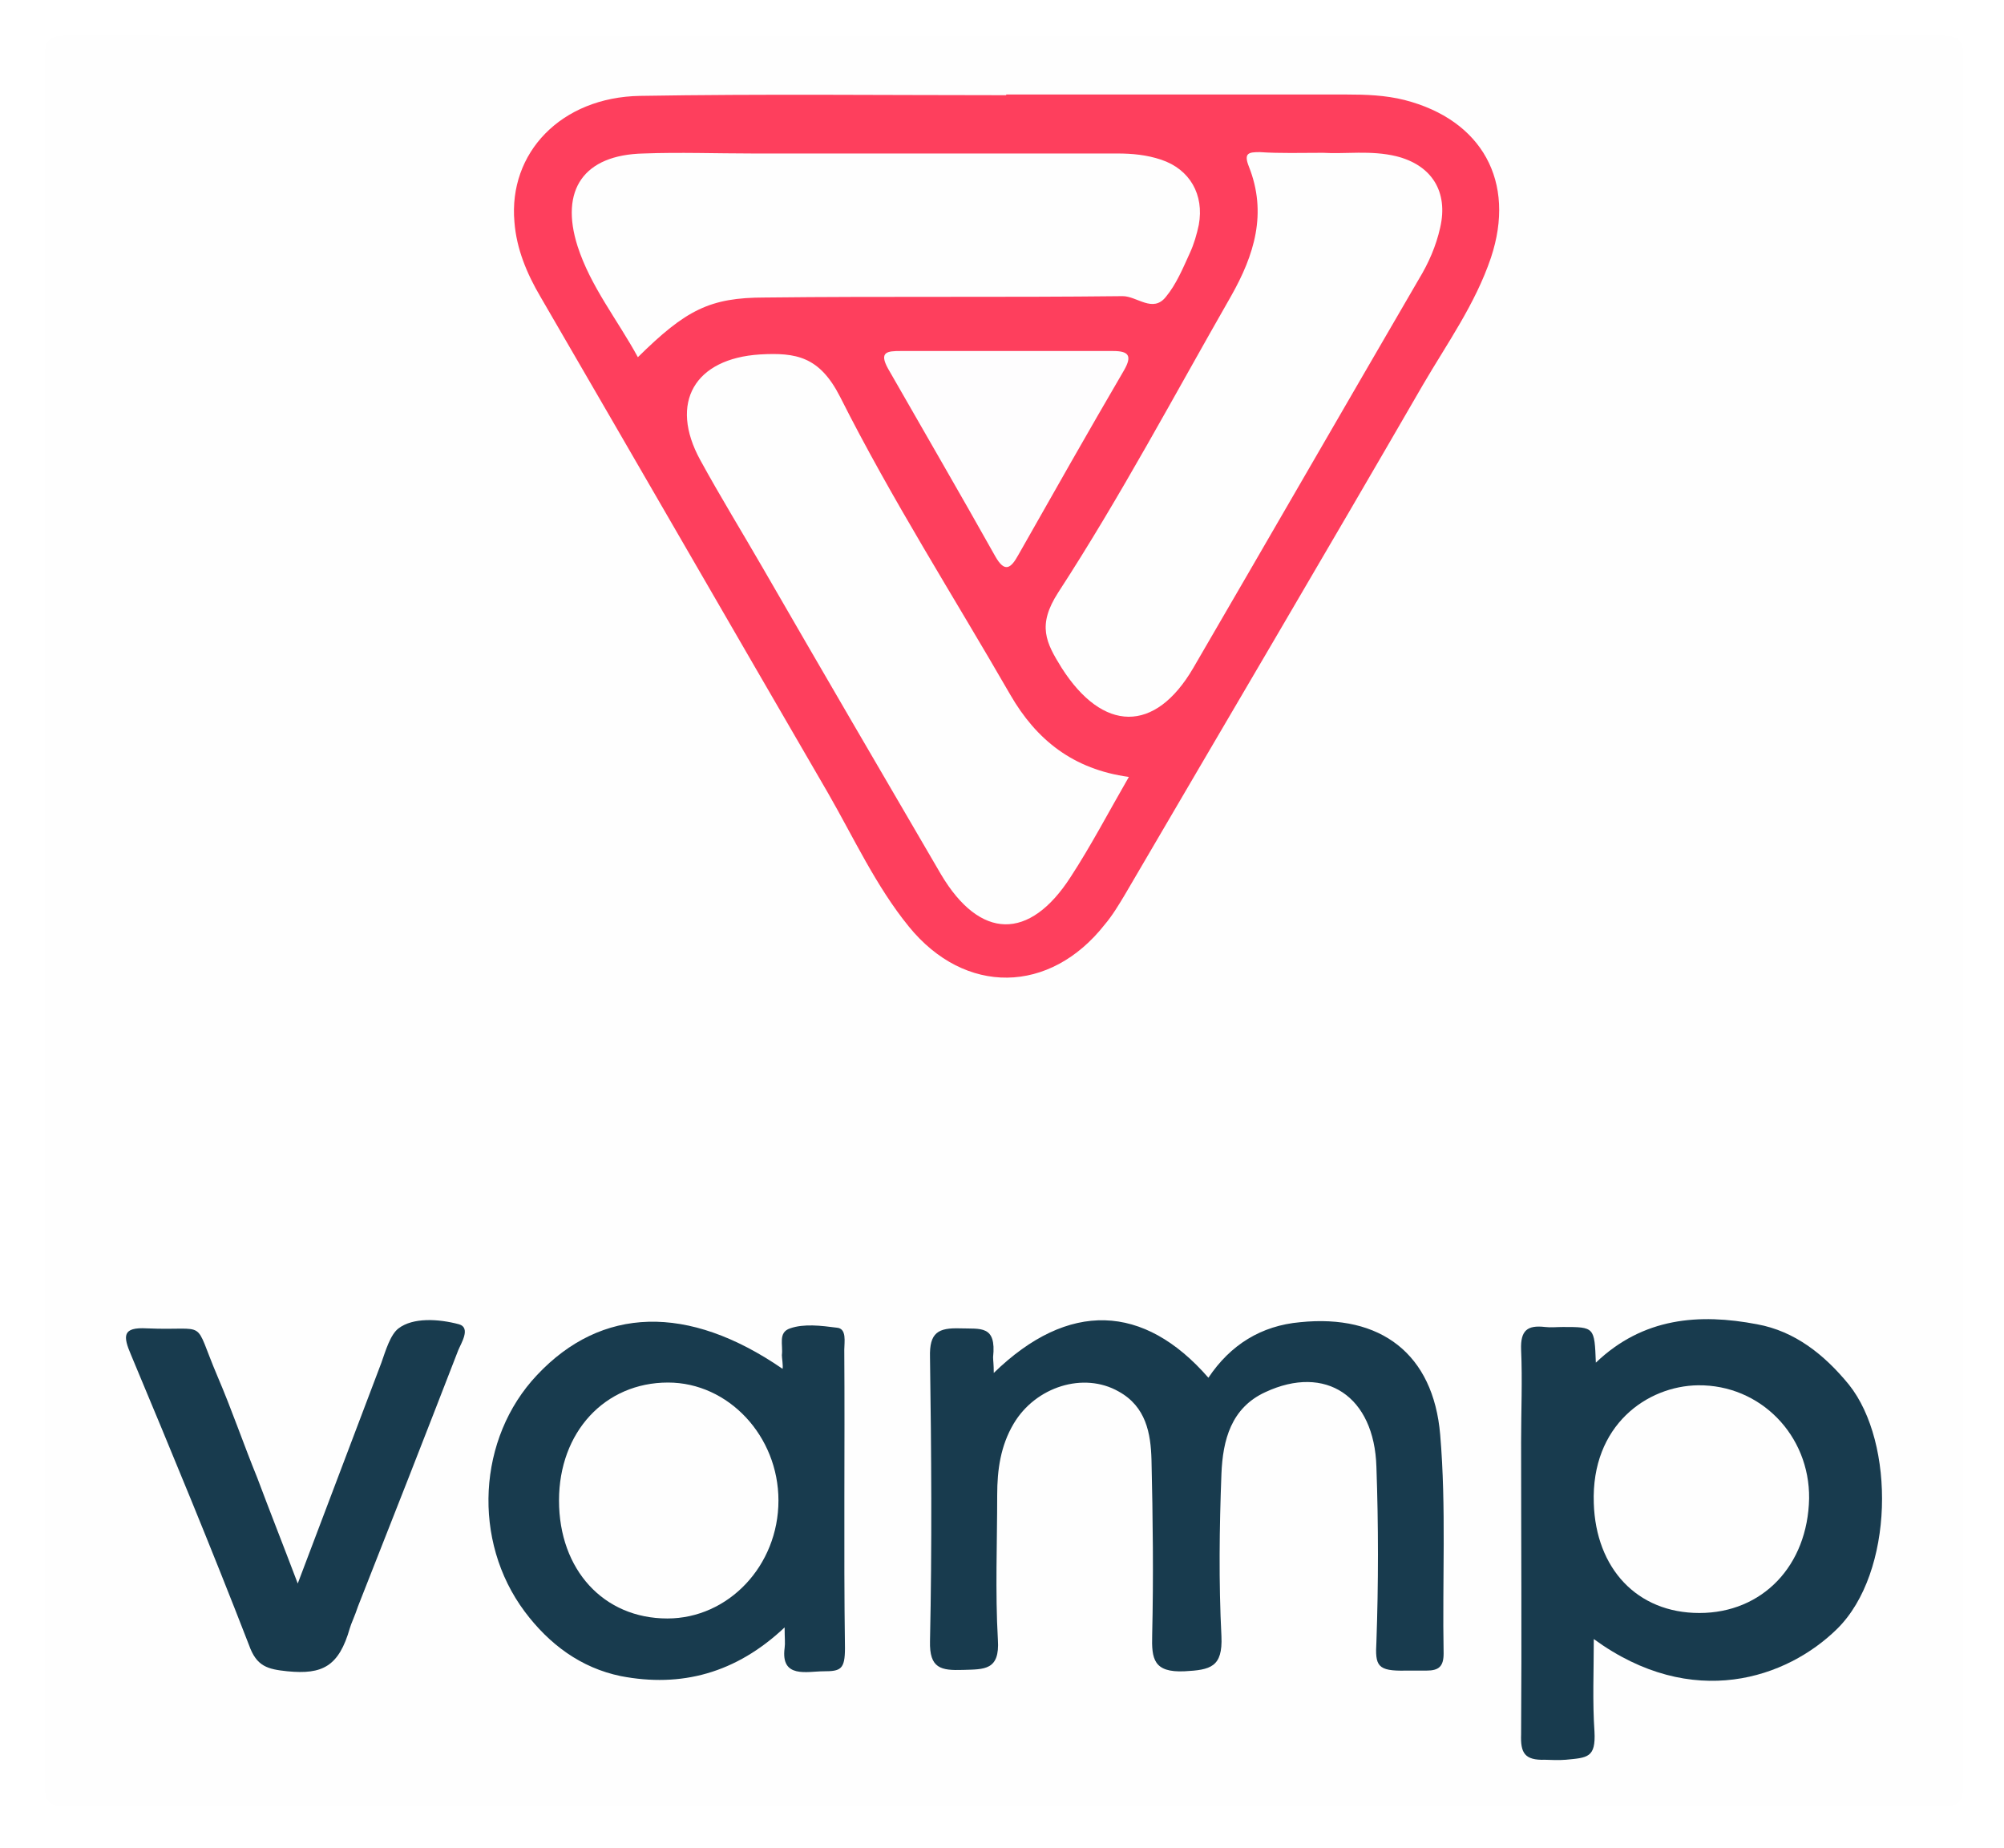
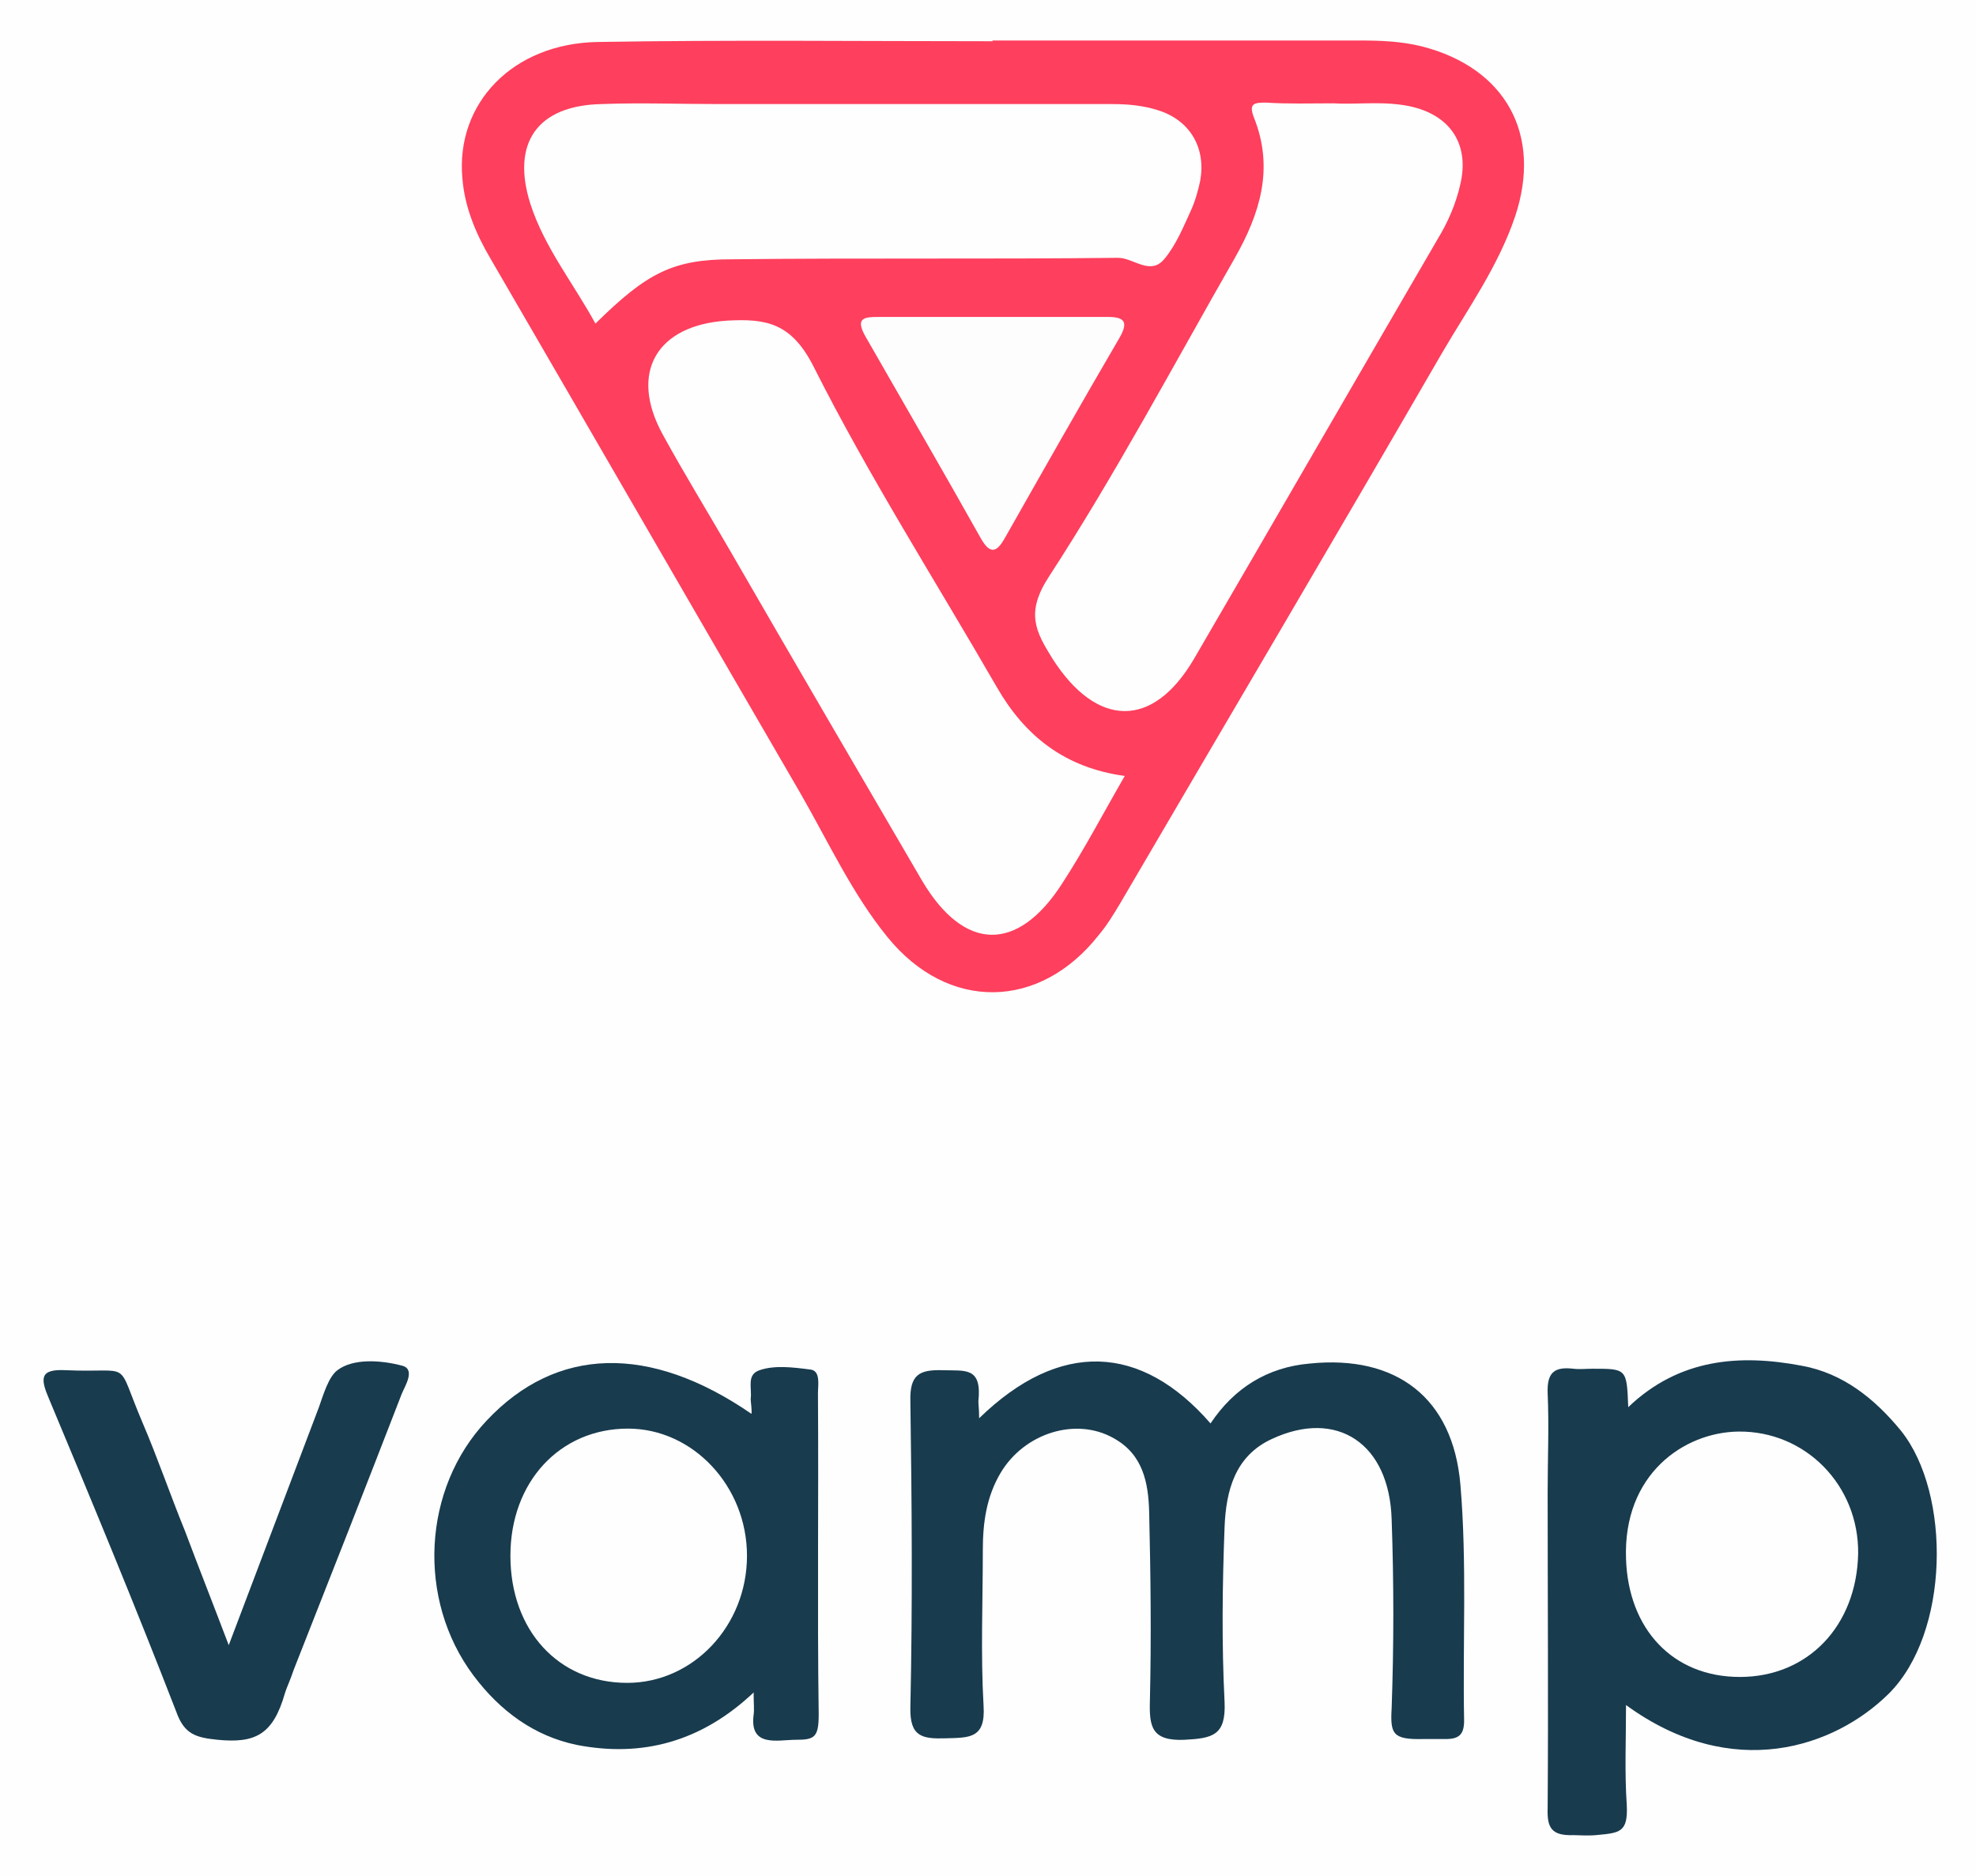
- <svg xmlns="http://www.w3.org/2000/svg" version="1.1" id="Layer_1" x="0px" y="0px" viewBox="-2.62 11.82 292.24 269.36" style="enable-background:new 0 0 288 288;" xml:space="preserve">
+ <svg xmlns="http://www.w3.org/2000/svg" version="1.1" id="Layer_1" x="0px" y="0px" viewBox="9.86 20.12 267.28 253.76" style="enable-background:new 0 0 288 288;" xml:space="preserve">
  <style type="text/css">
	.st0{fill:#FEFEFE;}
	.st1{fill:#FE3F5D;}
	.st2{fill:#183B4E;}
	.st3{fill:#FEFDFE;}
</style>
  <g>
    <path class="st0" d="M143.8,17.1c45.5,0,90.9,0,136.4-0.1c3,0,3.5,0.6,3.5,3.5c-0.1,83.7-0.1,167.5,0,251.2c0,3-0.6,3.5-3.5,3.5   c-90.9-0.1-181.9-0.1-272.8,0c-3,0-3.5-0.6-3.5-3.5c0.1-83.7,0.1-167.5,0-251.2c0-3,0.6-3.5,3.5-3.5   C52.8,17.1,98.3,17.1,143.8,17.1z" />
    <path class="st1" d="M144.1,25.6c16.5,0,33.1,0,49.6,0c2.9,0,5.7,0.1,8.5,0.8c11.3,2.9,16.3,11.9,12.6,23   c-2.3,6.8-6.4,12.5-9.9,18.5c-14.4,24.9-29,49.6-43.5,74.4c-0.9,1.5-1.8,3-2.9,4.3c-8,10.2-20.4,10.4-28.6,0.3   c-4.8-5.9-8-12.9-11.8-19.5c-14-24.1-27.9-48.2-41.9-72.3c-2-3.4-3.5-7-3.8-10.9c-0.9-10.1,6.8-18.2,18.3-18.4   c17.8-0.3,35.6-0.1,53.5-0.1C144.1,25.7,144.1,25.7,144.1,25.6z" />
    <path class="st2" d="M142.3,212c10.9-10.6,21.9-10.1,31.3,0.7c3.2-4.8,7.7-7.6,13.4-8.1c11.7-1.2,19.4,4.6,20.4,16.4   c0.9,10.6,0.3,21.3,0.5,31.9c0,1.9-0.7,2.5-2.5,2.5c-1,0-2.1,0-3,0c-4.2,0.1-4.5-0.7-4.3-4.2c0.3-8.5,0.3-17,0-25.5   c-0.3-10.3-7.4-15-16.2-10.9c-5,2.3-6.2,7-6.4,11.9c-0.3,7.9-0.4,15.8,0,23.7c0.2,4.5-1.6,4.9-5.4,5.1c-4.5,0.2-4.8-1.8-4.7-5.3   c0.2-8.5,0.1-17-0.1-25.5c-0.1-3.9-0.8-7.8-4.8-10c-5.1-2.9-12.1-0.7-15.3,4.7c-1.9,3.2-2.4,6.7-2.4,10.4c0,7-0.3,14.1,0.1,21.1   c0.3,4.5-2,4.3-5.1,4.4c-3.2,0.1-4.9-0.2-4.8-4.2c0.3-13.8,0.2-27.6,0-41.4c-0.1-3.6,1.2-4.3,4.4-4.2c3,0.1,5.3-0.5,4.8,4.2   C142.2,210.2,142.3,210.7,142.3,212z" />
    <path class="st2" d="M229.8,250.8c0,4.8-0.2,9.1,0.1,13.5c0.2,3.8-1,3.8-4.2,4.1c-1.1,0.1-2.4,0-3,0c-3,0.1-3.6-1-3.5-3.7   c0.1-14.2,0-28.5,0-42.7c0-4.5,0.2-8.9,0-13.4c-0.1-2.8,0.9-3.6,3.5-3.3c0.8,0.1,1.7,0,2.6,0c4.6,0,4.6,0,4.8,5.2   c6.9-6.6,15.1-7.2,23.5-5.6c5.5,1,9.8,4.4,13.4,8.8c6.8,8.5,6.6,27.4-1.7,35.6C258,256.5,244.2,261.3,229.8,250.8z" />
    <path class="st2" d="M111.5,211.4c0.1-0.4-0.1-1.6-0.1-2c0.2-1.5-0.6-3.3,1.2-3.9c2-0.7,4.5-0.4,6.8-0.1c1.5,0.1,1.1,2.1,1.1,3.2   c0.1,14.5-0.1,29,0.1,43.5c0,3.1-0.6,3.4-3.1,3.4c-2.4,0-6.3,1.1-5.7-3.4c0.1-0.7,0-1.4,0-3c-7.1,6.7-15.1,8.8-23.9,7.1   c-5.8-1.2-10.4-4.6-14-9.4c-7.7-10.3-6.9-25.3,1.8-34.5C85.1,202.3,97.7,201.9,111.5,211.4z" />
    <path class="st2" d="M40.8,242.7C45.1,231.4,49,221,53,210.5c0.6-1.7,1.3-4.1,2.5-5c2.1-1.6,5.8-1.4,8.8-0.6   c1.8,0.5,0.3,2.8-0.1,3.8c-4.8,12.4-9.7,24.9-14.6,37.3c-0.5,1.5-1,2.5-1.2,3.2c-1.6,5.6-4,6.8-9.1,6.3c-2.9-0.3-4.5-0.7-5.6-3.8   c-5.5-14.2-11.3-28.2-17.2-42.3c-1.2-2.8-1.3-4.1,2.3-3.9c9.2,0.4,6.6-1.7,10.3,7c2.1,4.9,3.8,9.9,5.8,14.8   C36.7,232.1,38.6,236.9,40.8,242.7z" />
    <path class="st0" d="M190.3,34.1c3.2,0.2,7-0.4,10.7,0.5c5.2,1.3,7.6,5.2,6.4,10.4c-0.6,2.7-1.7,5.2-3.1,7.5   c-11,18.9-21.9,37.8-32.9,56.7c-5.6,9.6-13.2,9.4-19.2,0c-2.3-3.7-3.6-6.2-0.5-11c9.1-14,16.9-28.7,25.2-43.2   c3.4-6,5.3-12.1,2.6-18.9c-0.8-2,0-2.1,1.6-2.1C184.1,34.2,187,34.1,190.3,34.1z" />
    <path class="st0" d="M162,125.1c-3,5.2-5.5,10-8.5,14.6c-6,9.3-13.2,9.2-18.9-0.4c-8.7-14.9-17.4-29.8-26-44.7   c-3-5.2-6.2-10.4-9.1-15.7c-4.6-8.4-0.8-14.8,8.7-15.4c5.3-0.3,8.7,0.3,11.7,6.2c7.5,14.9,16.5,29,24.8,43.4   C148.5,119.7,153.9,124,162,125.1z" />
    <path class="st0" d="M90.4,63.9c-3-5.5-6.9-10.3-8.8-16.2c-2.6-8.2,0.9-13.3,9.6-13.5c5.3-0.2,10.6,0,16,0c17.7,0,35.4,0,53.1,0   c2.2,0,4.3,0.2,6.4,0.9c4.2,1.4,6.3,5.1,5.5,9.5c-0.3,1.4-0.7,2.8-1.3,4.1c-1,2.2-2,4.6-3.5,6.4c-1.9,2.4-4.2-0.1-6.3-0.1   c-17.4,0.2-34.8,0-52.2,0.2C100.9,55.2,97.4,57,90.4,63.9z" />
    <path class="st3" d="M144.2,63c5.2,0,10.3,0,15.5,0c2.3,0,2.8,0.7,1.6,2.8c-5.2,8.9-10.3,17.9-15.4,26.9c-1.1,2-2,2.7-3.4,0.2   c-5.1-9.1-10.4-18.2-15.6-27.3c-1.4-2.5-0.1-2.6,1.8-2.6C133.9,63,139.1,63,144.2,63z" />
    <path class="st0" d="M245.2,247c-9.1,0-15.1-6.5-15.4-16c-0.4-11.4,7.8-17.1,15.2-17.2c9.1-0.1,16.3,7.3,16.2,16.5   C261,240.1,254.4,247,245.2,247z" />
    <path class="st0" d="M78.9,230.6c0-10,6.7-17.2,15.9-17.2c8.8,0,16.1,7.8,16.1,17.2c0,9.5-7.3,17.2-16.2,17.2   C85.4,247.8,78.9,240.7,78.9,230.6z" />
  </g>
</svg>
